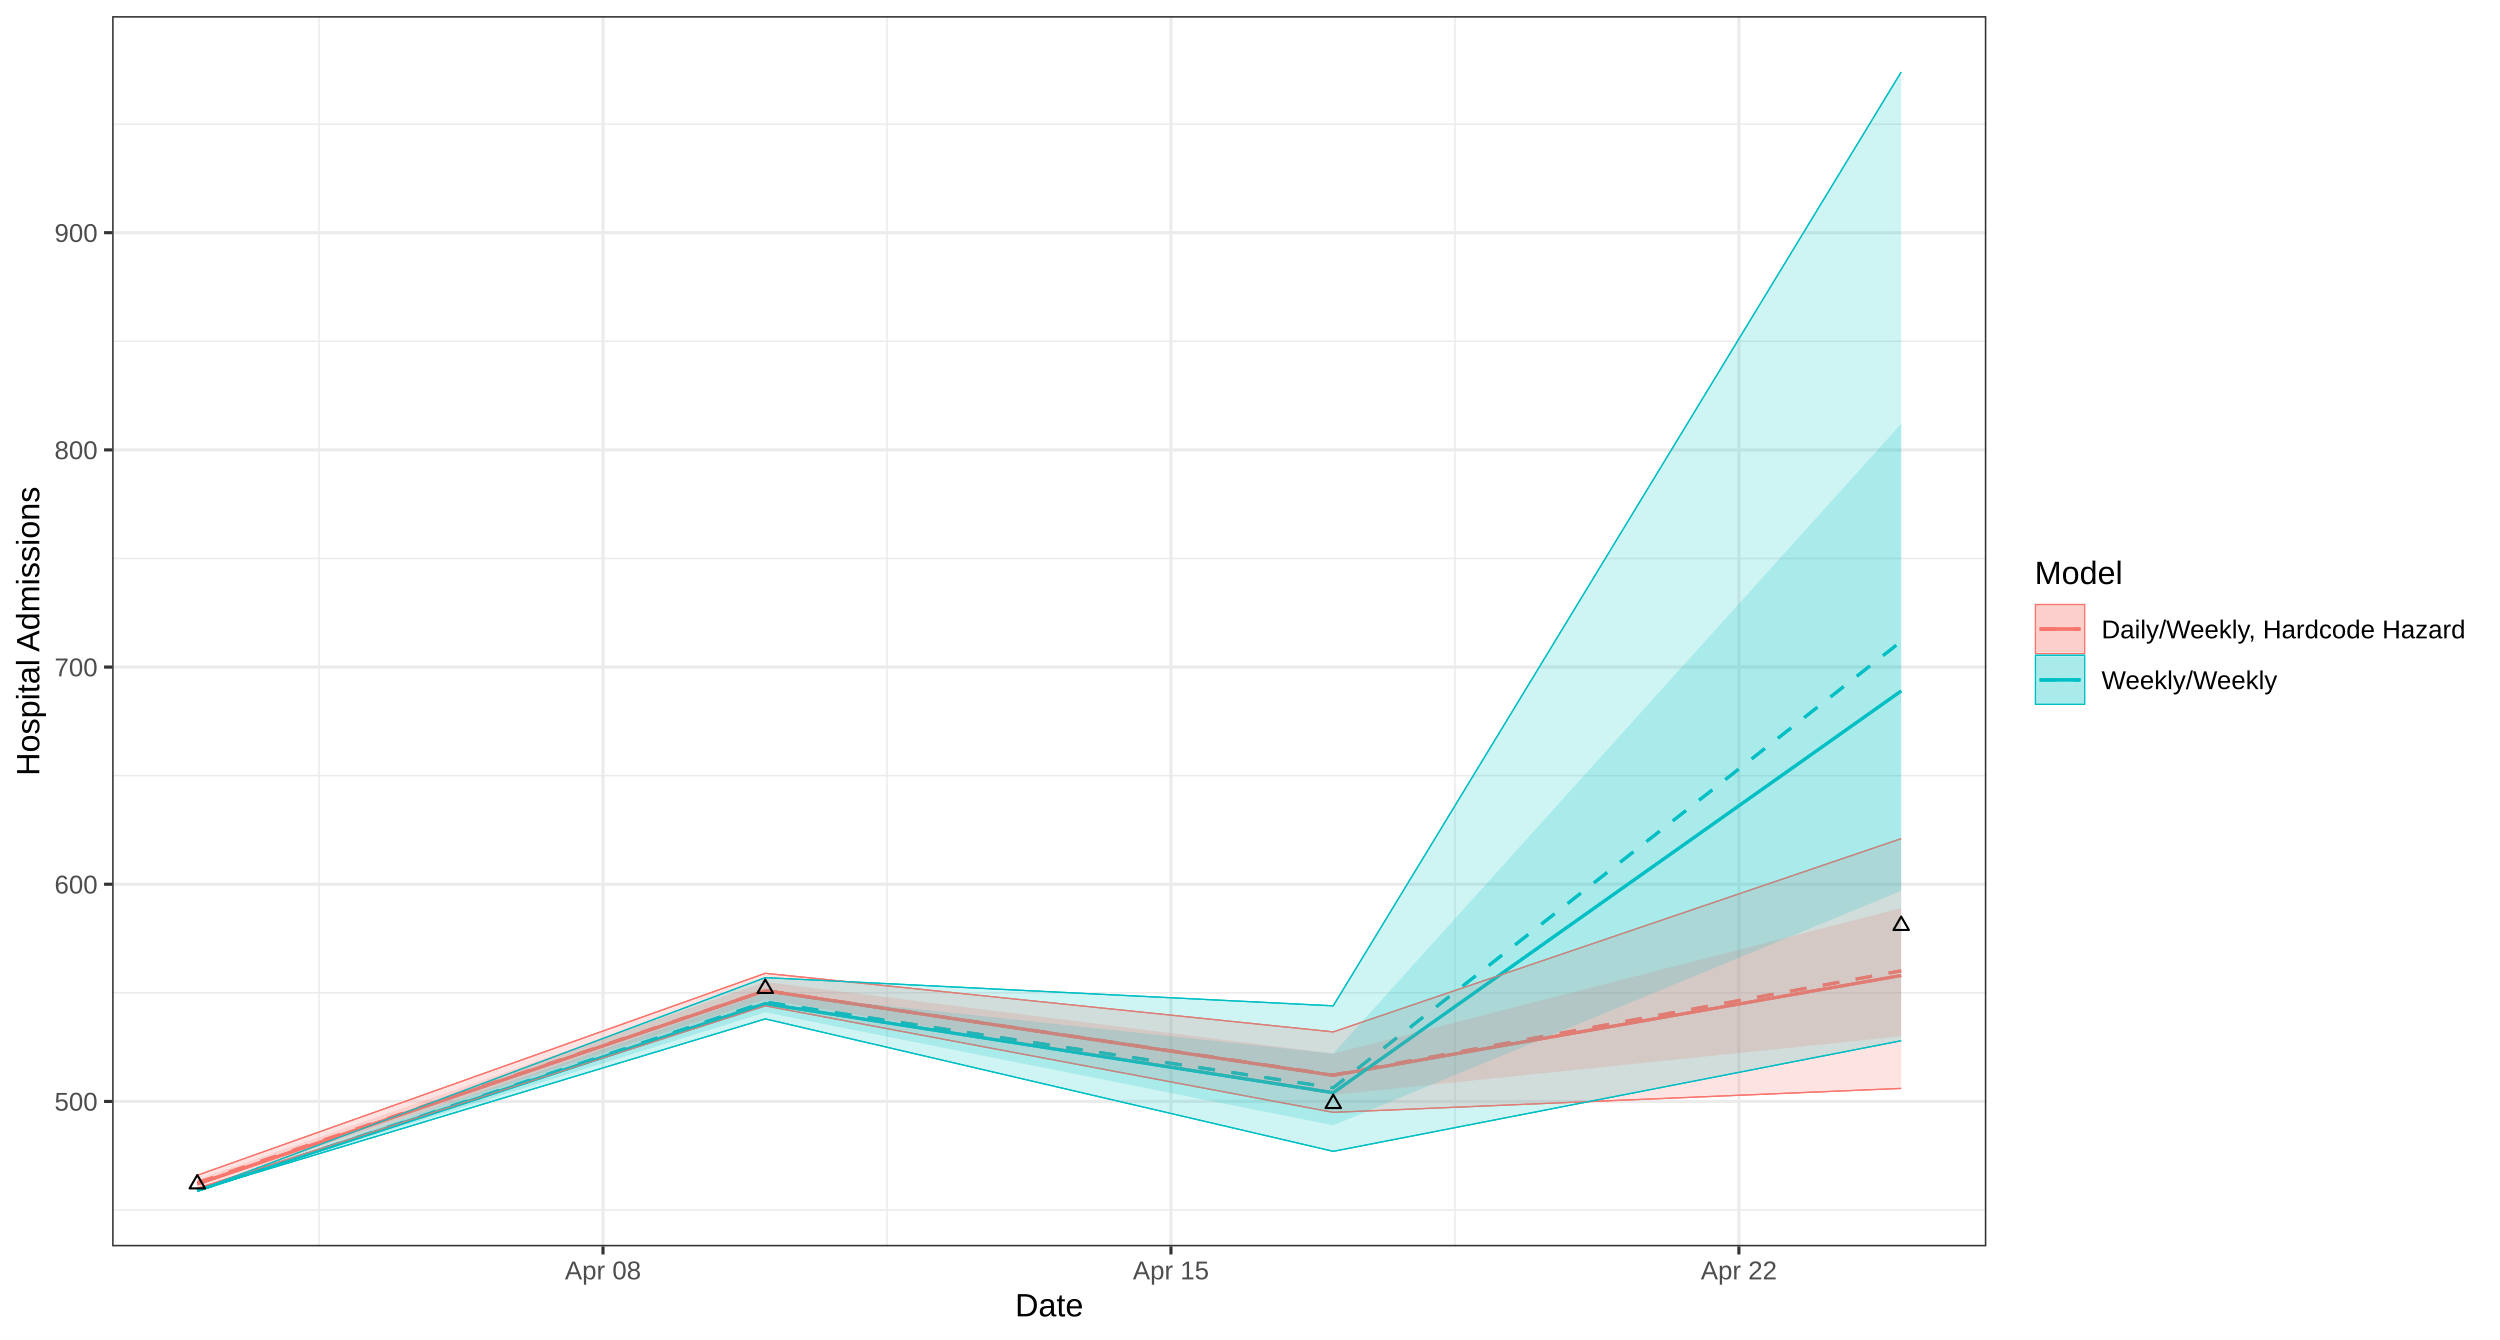
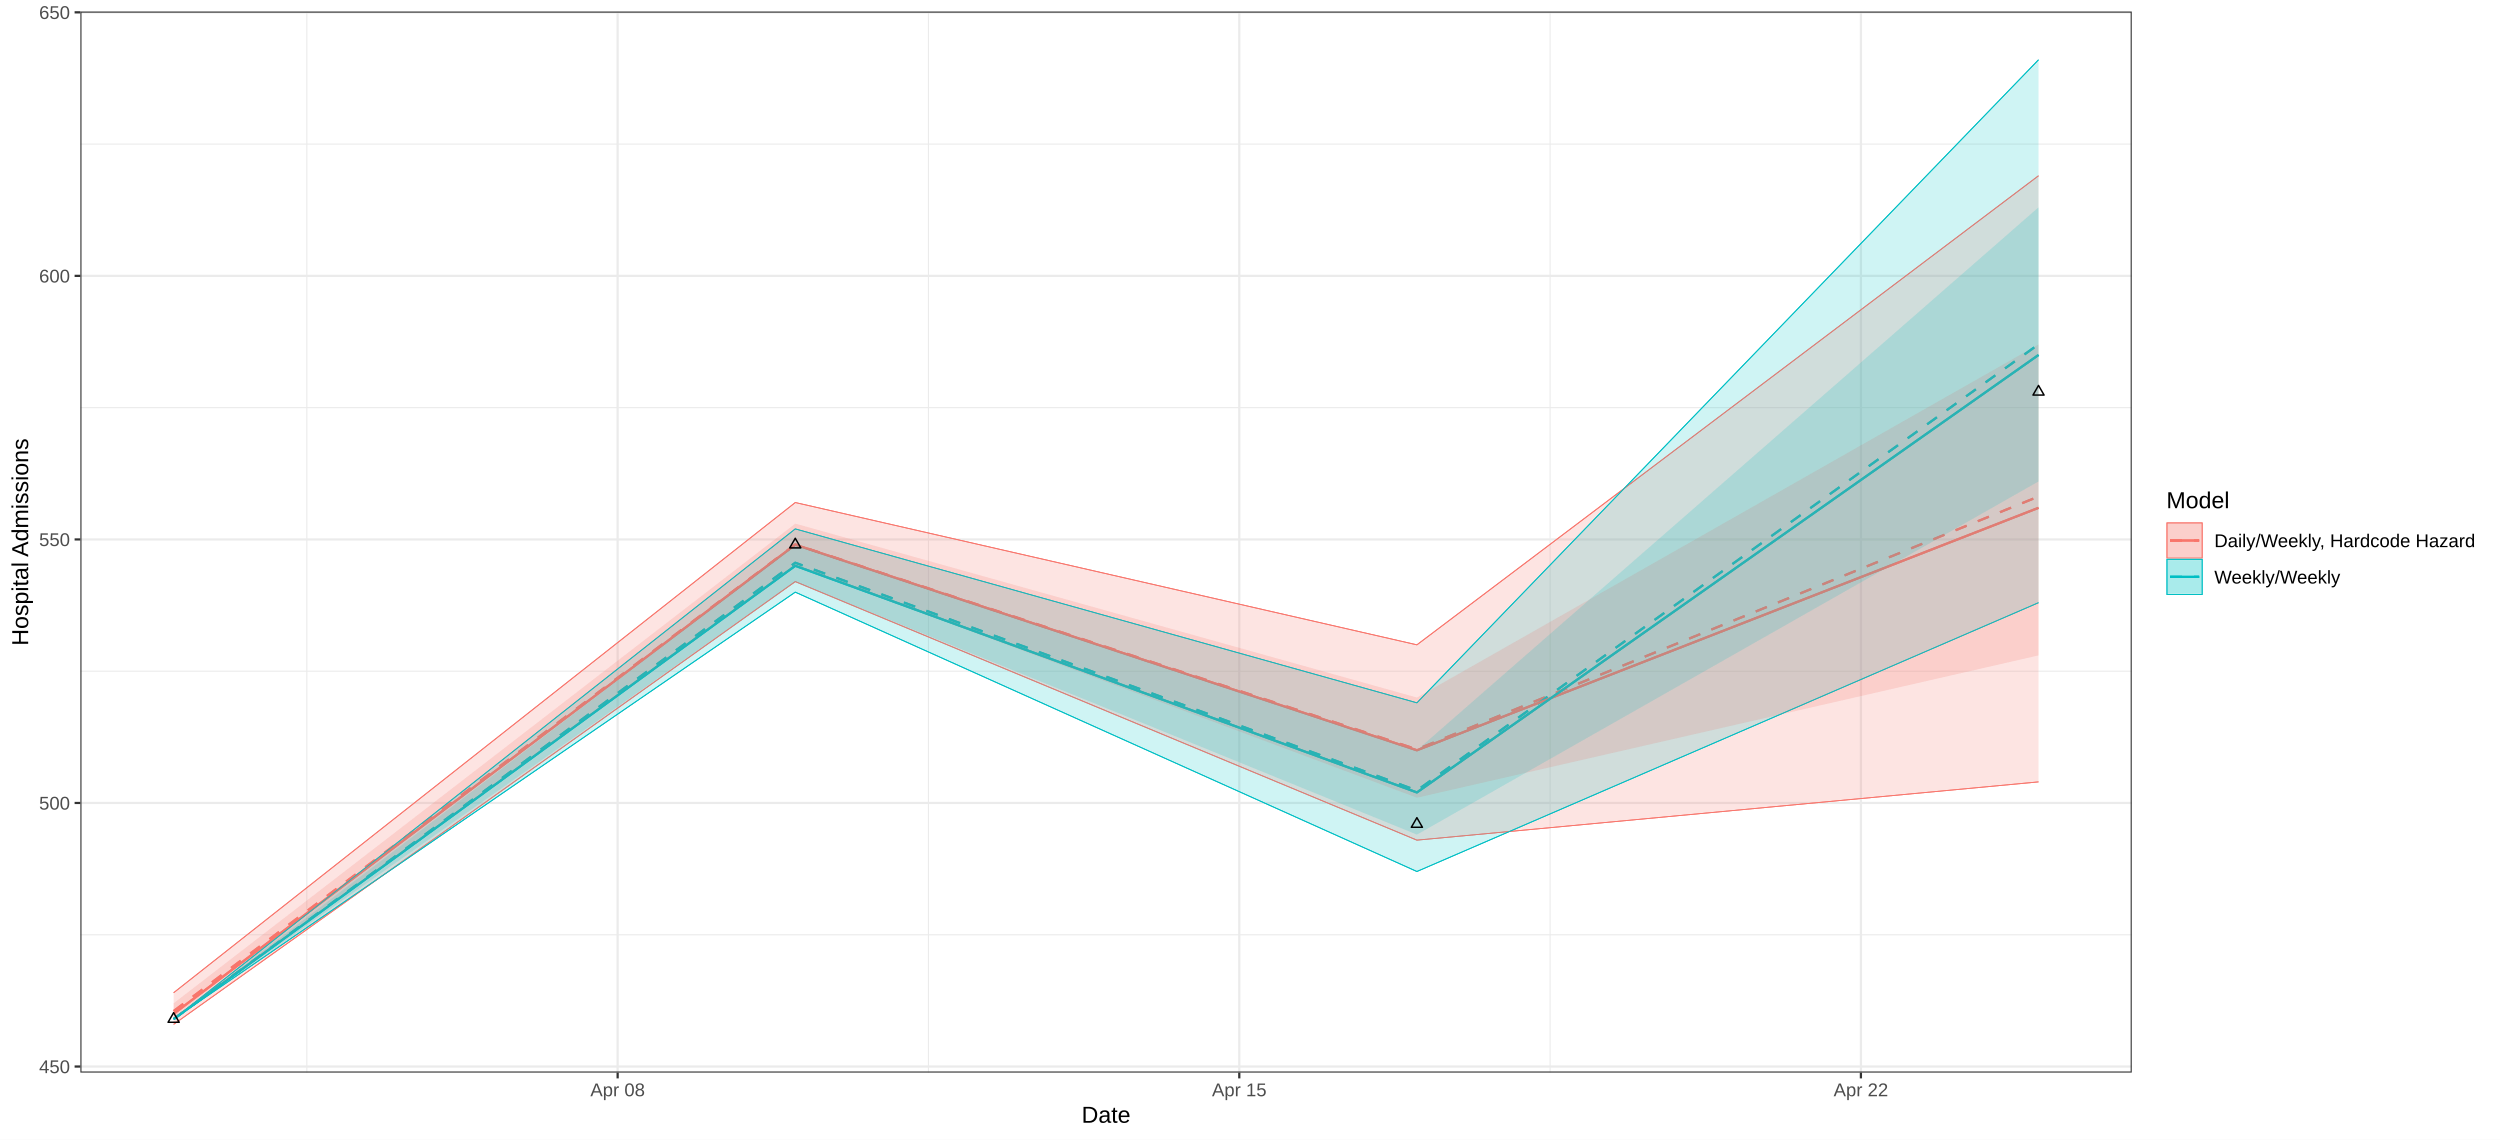
- <svg xmlns="http://www.w3.org/2000/svg" class="httpgd" width="851.00" height="456.00" viewBox="0 0 851.00 456.00">
+ <svg xmlns="http://www.w3.org/2000/svg" class="httpgd" width="1187.00" height="541.00" viewBox="0 0 1187.00 541.00">
  <defs>
    <style type="text/css">
    .httpgd line, .httpgd polyline, .httpgd polygon, .httpgd path, .httpgd rect, .httpgd circle {
      fill: none;
      stroke: #000000;
      stroke-linecap: round;
      stroke-linejoin: round;
      stroke-miterlimit: 10.00;
    }
  </style>
    <clipPath id="c0">
-       <rect x="0.00" y="0.00" width="851.00" height="456.00" />
+       <rect x="0.00" y="0.00" width="1187.00" height="541.00" />
    </clipPath>
    <clipPath id="c1">
-       <rect x="38.16" y="5.48" width="638.00" height="418.79" />
+       <rect x="38.16" y="5.48" width="974.00" height="503.79" />
    </clipPath>
    <clipPath id="c2">
-       <rect x="0.00" y="0.00" width="851.00" height="456.00" />
+       <rect x="0.00" y="0.00" width="1187.00" height="541.00" />
    </clipPath>
  </defs>
  <rect width="100%" height="100%" style="stroke: none;fill: #FFFFFF;" />
  <g clip-path="url(#c0)">
-     <rect x="0.00" y="0.00" width="851.00" height="456.00" style="stroke-width: 1.07;stroke: #FFFFFF;fill: #FFFFFF;" />
+     <rect x="0.00" y="0.00" width="1187.00" height="541.00" style="stroke-width: 1.07;stroke: #FFFFFF;fill: #FFFFFF;" />
  </g>
  <g clip-path="url(#c1)">
-     <rect x="38.16" y="5.48" width="638.00" height="418.79" style="stroke-width: 1.07;stroke: none;fill: #FFFFFF;" />
-     <polyline points="38.16,411.88 676.16,411.88" style="stroke-width: 0.53;stroke: #EBEBEB;stroke-linecap: butt;" />
-     <polyline points="38.16,337.96 676.16,337.96" style="stroke-width: 0.53;stroke: #EBEBEB;stroke-linecap: butt;" />
-     <polyline points="38.16,264.03 676.16,264.03" style="stroke-width: 0.53;stroke: #EBEBEB;stroke-linecap: butt;" />
-     <polyline points="38.16,190.11 676.16,190.11" style="stroke-width: 0.53;stroke: #EBEBEB;stroke-linecap: butt;" />
-     <polyline points="38.16,116.18 676.16,116.18" style="stroke-width: 0.53;stroke: #EBEBEB;stroke-linecap: butt;" />
-     <polyline points="38.16,42.26 676.16,42.26" style="stroke-width: 0.53;stroke: #EBEBEB;stroke-linecap: butt;" />
-     <polyline points="108.59,424.27 108.59,5.48" style="stroke-width: 0.53;stroke: #EBEBEB;stroke-linecap: butt;" />
-     <polyline points="301.92,424.27 301.92,5.48" style="stroke-width: 0.53;stroke: #EBEBEB;stroke-linecap: butt;" />
-     <polyline points="495.26,424.27 495.26,5.48" style="stroke-width: 0.53;stroke: #EBEBEB;stroke-linecap: butt;" />
-     <polyline points="38.16,374.92 676.16,374.92" style="stroke-width: 1.07;stroke: #EBEBEB;stroke-linecap: butt;" />
-     <polyline points="38.16,301.00 676.16,301.00" style="stroke-width: 1.07;stroke: #EBEBEB;stroke-linecap: butt;" />
-     <polyline points="38.16,227.07 676.16,227.07" style="stroke-width: 1.07;stroke: #EBEBEB;stroke-linecap: butt;" />
-     <polyline points="38.16,153.15 676.16,153.15" style="stroke-width: 1.07;stroke: #EBEBEB;stroke-linecap: butt;" />
-     <polyline points="38.16,79.22 676.16,79.22" style="stroke-width: 1.07;stroke: #EBEBEB;stroke-linecap: butt;" />
-     <polyline points="205.26,424.27 205.26,5.48" style="stroke-width: 1.07;stroke: #EBEBEB;stroke-linecap: butt;" />
-     <polyline points="398.59,424.27 398.59,5.48" style="stroke-width: 1.07;stroke: #EBEBEB;stroke-linecap: butt;" />
-     <polyline points="591.92,424.27 591.92,5.48" style="stroke-width: 1.07;stroke: #EBEBEB;stroke-linecap: butt;" />
-     <polyline points="67.16,402.63 260.50,337.19 453.83,365.92 647.16,330.46" style="stroke-width: 1.07;stroke: #F8766D; stroke-dasharray: 5.69, 5.69;stroke-linecap: butt;" />
-     <polyline points="67.16,405.23 260.50,341.11 453.83,370.28 647.16,218.32" style="stroke-width: 1.07;stroke: #00BFC4; stroke-dasharray: 5.69, 5.69;stroke-linecap: butt;" />
-     <polyline points="67.16,403.01 260.50,337.22 453.83,366.05 647.16,332.04" style="stroke-width: 1.07;stroke: #F8766D;stroke-linecap: butt;" />
-     <polyline points="67.16,405.23 260.50,341.65 453.83,371.96 647.16,235.20" style="stroke-width: 1.07;stroke: #00BFC4;stroke-linecap: butt;" />
-     <polygon points="67.16,400.06 260.50,331.31 453.83,351.26 647.16,285.47 647.16,370.49 453.83,378.65 260.50,342.39 67.16,404.49" style="stroke-width: 0.00;stroke: none;stroke-linecap: butt;fill: #F8766D;fill-opacity: 0.10;" />
-     <polyline points="67.16,400.06 260.50,331.31 453.83,351.26 647.16,285.47" style="stroke-width: 0.43;stroke: #F8766D;stroke-linecap: butt;" />
-     <polyline points="647.16,370.49 453.83,378.65 260.50,342.39 67.16,404.49" style="stroke-width: 0.43;stroke: #F8766D;stroke-linecap: butt;" />
-     <polygon points="67.16,405.23 260.50,332.78 453.83,342.39 647.16,24.52 647.16,354.26 453.83,391.92 260.50,346.83 67.16,405.23" style="stroke-width: 0.00;stroke: none;stroke-linecap: butt;fill: #00BFC4;fill-opacity: 0.10;" />
-     <polyline points="67.16,405.23 260.50,332.78 453.83,342.39 647.16,24.52" style="stroke-width: 0.43;stroke: #00BFC4;stroke-linecap: butt;" />
-     <polyline points="647.16,354.26 453.83,391.92 260.50,346.83 67.16,405.23" style="stroke-width: 0.43;stroke: #00BFC4;stroke-linecap: butt;" />
-     <polygon points="67.16,401.53 260.50,334.26 453.83,358.66 647.16,309.13 647.16,352.74 453.83,372.70 260.50,340.18 67.16,403.75" style="stroke-width: 0.00;stroke: none;stroke-linecap: butt;fill: #F8766D;fill-opacity: 0.10;" />
-     <polyline points="67.16,401.53 260.50,334.26 453.83,358.66 647.16,309.13" style="stroke-width: 1.07;stroke: none;stroke-linecap: butt;" />
-     <polyline points="647.16,352.74 453.83,372.70 260.50,340.18 67.16,403.75" style="stroke-width: 1.07;stroke: none;stroke-linecap: butt;" />
-     <polygon points="67.16,405.23 260.50,337.96 453.83,358.66 647.16,144.27 647.16,303.21 453.83,383.05 260.50,344.61 67.16,405.23" style="stroke-width: 0.00;stroke: none;stroke-linecap: butt;fill: #00BFC4;fill-opacity: 0.10;" />
-     <polyline points="67.16,405.23 260.50,337.96 453.83,358.66 647.16,144.27" style="stroke-width: 1.07;stroke: none;stroke-linecap: butt;" />
-     <polyline points="647.16,303.21 453.83,383.05 260.50,344.61 67.16,405.23" style="stroke-width: 1.07;stroke: none;stroke-linecap: butt;" />
-     <polyline points="67.16,402.63 260.50,337.19 453.83,365.92 647.16,330.46" style="stroke-width: 1.07;stroke: #F8766D; stroke-dasharray: 5.69, 5.69;stroke-linecap: butt;" />
-     <polyline points="67.16,405.23 260.50,341.11 453.83,370.28 647.16,218.32" style="stroke-width: 1.07;stroke: #00BFC4; stroke-dasharray: 5.69, 5.69;stroke-linecap: butt;" />
-     <polyline points="67.16,403.01 260.50,337.22 453.83,366.05 647.16,332.04" style="stroke-width: 1.07;stroke: #F8766D;stroke-linecap: butt;" />
-     <polyline points="67.16,405.23 260.50,341.65 453.83,371.96 647.16,235.20" style="stroke-width: 1.07;stroke: #00BFC4;stroke-linecap: butt;" />
-     <polygon points="67.16,400.06 260.50,331.31 453.83,351.26 647.16,285.47 647.16,370.49 453.83,378.65 260.50,342.39 67.16,404.49" style="stroke-width: 0.00;stroke: none;stroke-linecap: butt;fill: #F8766D;fill-opacity: 0.10;" />
-     <polyline points="67.16,400.06 260.50,331.31 453.83,351.26 647.16,285.47" style="stroke-width: 0.43;stroke: #F8766D;stroke-linecap: butt;" />
-     <polyline points="647.16,370.49 453.83,378.65 260.50,342.39 67.16,404.49" style="stroke-width: 0.43;stroke: #F8766D;stroke-linecap: butt;" />
-     <polygon points="67.16,405.23 260.50,332.78 453.83,342.39 647.16,24.52 647.16,354.26 453.83,391.92 260.50,346.83 67.16,405.23" style="stroke-width: 0.00;stroke: none;stroke-linecap: butt;fill: #00BFC4;fill-opacity: 0.10;" />
-     <polyline points="67.16,405.23 260.50,332.78 453.83,342.39 647.16,24.52" style="stroke-width: 0.43;stroke: #00BFC4;stroke-linecap: butt;" />
-     <polyline points="647.16,354.26 453.83,391.92 260.50,346.83 67.16,405.23" style="stroke-width: 0.43;stroke: #00BFC4;stroke-linecap: butt;" />
-     <polygon points="67.16,401.53 260.50,334.26 453.83,358.66 647.16,309.13 647.16,352.74 453.83,372.70 260.50,340.18 67.16,403.75" style="stroke-width: 0.00;stroke: none;stroke-linecap: butt;fill: #F8766D;fill-opacity: 0.10;" />
-     <polyline points="67.16,401.53 260.50,334.26 453.83,358.66 647.16,309.13" style="stroke-width: 1.07;stroke: none;stroke-linecap: butt;" />
-     <polyline points="647.16,352.74 453.83,372.70 260.50,340.18 67.16,403.75" style="stroke-width: 1.07;stroke: none;stroke-linecap: butt;" />
-     <polygon points="67.16,405.23 260.50,337.96 453.83,358.66 647.16,144.27 647.16,303.21 453.83,383.05 260.50,344.61 67.16,405.23" style="stroke-width: 0.00;stroke: none;stroke-linecap: butt;fill: #00BFC4;fill-opacity: 0.10;" />
-     <polyline points="67.16,405.23 260.50,337.96 453.83,358.66 647.16,144.27" style="stroke-width: 1.07;stroke: none;stroke-linecap: butt;" />
-     <polyline points="647.16,303.21 453.83,383.05 260.50,344.61 67.16,405.23" style="stroke-width: 1.07;stroke: none;stroke-linecap: butt;" />
-     <polygon points="67.16,399.97 69.80,404.53 64.53,404.53" style="stroke-width: 0.71;" />
-     <polygon points="260.50,333.44 263.13,338.00 257.86,338.00" style="stroke-width: 0.71;" />
-     <polygon points="453.83,372.62 456.46,377.18 451.20,377.18" style="stroke-width: 0.71;" />
-     <polygon points="647.16,312.00 649.79,316.56 644.53,316.56" style="stroke-width: 0.71;" />
-     <rect x="38.16" y="5.48" width="638.00" height="418.79" style="stroke-width: 1.07;stroke: #333333;" />
+     <rect x="38.16" y="5.48" width="974.00" height="503.79" style="stroke-width: 1.07;stroke: none;fill: #FFFFFF;" />
+     <polyline points="38.16,443.82 1012.16,443.82" style="stroke-width: 0.53;stroke: #EBEBEB;stroke-linecap: butt;" />
+     <polyline points="38.16,318.69 1012.16,318.69" style="stroke-width: 0.53;stroke: #EBEBEB;stroke-linecap: butt;" />
+     <polyline points="38.16,193.55 1012.16,193.55" style="stroke-width: 0.53;stroke: #EBEBEB;stroke-linecap: butt;" />
+     <polyline points="38.16,68.42 1012.16,68.42" style="stroke-width: 0.53;stroke: #EBEBEB;stroke-linecap: butt;" />
+     <polyline points="145.68,509.27 145.68,5.48" style="stroke-width: 0.53;stroke: #EBEBEB;stroke-linecap: butt;" />
+     <polyline points="440.83,509.27 440.83,5.48" style="stroke-width: 0.53;stroke: #EBEBEB;stroke-linecap: butt;" />
+     <polyline points="735.98,509.27 735.98,5.48" style="stroke-width: 0.53;stroke: #EBEBEB;stroke-linecap: butt;" />
+     <polyline points="38.16,506.39 1012.16,506.39" style="stroke-width: 1.07;stroke: #EBEBEB;stroke-linecap: butt;" />
+     <polyline points="38.16,381.25 1012.16,381.25" style="stroke-width: 1.07;stroke: #EBEBEB;stroke-linecap: butt;" />
+     <polyline points="38.16,256.12 1012.16,256.12" style="stroke-width: 1.07;stroke: #EBEBEB;stroke-linecap: butt;" />
+     <polyline points="38.16,130.99 1012.16,130.99" style="stroke-width: 1.07;stroke: #EBEBEB;stroke-linecap: butt;" />
+     <polyline points="38.16,5.85 1012.16,5.85" style="stroke-width: 1.07;stroke: #EBEBEB;stroke-linecap: butt;" />
+     <polyline points="293.26,509.27 293.26,5.48" style="stroke-width: 1.07;stroke: #EBEBEB;stroke-linecap: butt;" />
+     <polyline points="588.41,509.27 588.41,5.48" style="stroke-width: 1.07;stroke: #EBEBEB;stroke-linecap: butt;" />
+     <polyline points="883.56,509.27 883.56,5.48" style="stroke-width: 1.07;stroke: #EBEBEB;stroke-linecap: butt;" />
+     <polyline points="82.44,480.06 377.59,258.52 672.74,355.79 967.89,235.74" style="stroke-width: 1.07;stroke: #F8766D; stroke-dasharray: 5.69, 5.69;stroke-linecap: butt;" />
+     <polyline points="82.44,483.86 377.59,267.19 672.74,375.32 967.89,163.49" style="stroke-width: 1.07;stroke: #00BFC4; stroke-dasharray: 5.69, 5.69;stroke-linecap: butt;" />
+     <polyline points="82.44,481.36 377.59,258.62 672.74,356.23 967.89,241.11" style="stroke-width: 1.07;stroke: #F8766D;stroke-linecap: butt;" />
+     <polyline points="82.44,483.86 377.59,268.63 672.74,376.25 967.89,168.53" style="stroke-width: 1.07;stroke: #00BFC4;stroke-linecap: butt;" />
+     <polygon points="82.44,471.35 377.59,238.60 672.74,306.17 967.89,83.44 967.89,371.24 672.74,398.90 377.59,276.14 82.44,486.37" style="stroke-width: 0.00;stroke: none;stroke-linecap: butt;fill: #F8766D;fill-opacity: 0.10;" />
+     <polyline points="82.44,471.35 377.59,238.60 672.74,306.17 967.89,83.44" style="stroke-width: 0.43;stroke: #F8766D;stroke-linecap: butt;" />
+     <polyline points="967.89,371.24 672.74,398.90 377.59,276.14 82.44,486.37" style="stroke-width: 0.43;stroke: #F8766D;stroke-linecap: butt;" />
+     <polygon points="82.44,483.86 377.59,251.12 672.74,333.70 967.89,28.38 967.89,286.15 672.74,413.79 377.59,281.15 82.44,483.86" style="stroke-width: 0.00;stroke: none;stroke-linecap: butt;fill: #00BFC4;fill-opacity: 0.10;" />
+     <polyline points="82.44,483.86 377.59,251.12 672.74,333.70 967.89,28.38" style="stroke-width: 0.43;stroke: #00BFC4;stroke-linecap: butt;" />
+     <polyline points="967.89,286.15 672.74,413.79 377.59,281.15 82.44,483.86" style="stroke-width: 0.43;stroke: #00BFC4;stroke-linecap: butt;" />
+     <polygon points="82.44,476.36 377.59,248.61 672.74,331.20 967.89,163.52 967.89,311.18 672.74,378.75 377.59,268.63 82.44,483.86" style="stroke-width: 0.00;stroke: none;stroke-linecap: butt;fill: #F8766D;fill-opacity: 0.10;" />
+     <polyline points="82.44,476.36 377.59,248.61 672.74,331.20 967.89,163.52" style="stroke-width: 1.07;stroke: none;stroke-linecap: butt;" />
+     <polyline points="967.89,311.18 672.74,378.75 377.59,268.63 82.44,483.86" style="stroke-width: 1.07;stroke: none;stroke-linecap: butt;" />
+     <polygon points="82.44,483.86 377.59,258.62 672.74,356.23 967.89,98.45 967.89,228.59 672.74,396.27 377.59,276.14 82.44,483.86" style="stroke-width: 0.00;stroke: none;stroke-linecap: butt;fill: #00BFC4;fill-opacity: 0.10;" />
+     <polyline points="82.44,483.86 377.59,258.62 672.74,356.23 967.89,98.45" style="stroke-width: 1.07;stroke: none;stroke-linecap: butt;" />
+     <polyline points="967.89,228.59 672.74,396.27 377.59,276.14 82.44,483.86" style="stroke-width: 1.07;stroke: none;stroke-linecap: butt;" />
+     <polyline points="82.44,480.06 377.59,258.52 672.74,355.79 967.89,235.74" style="stroke-width: 1.07;stroke: #F8766D; stroke-dasharray: 5.69, 5.69;stroke-linecap: butt;" />
+     <polyline points="82.44,483.86 377.59,267.19 672.74,375.32 967.89,163.49" style="stroke-width: 1.07;stroke: #00BFC4; stroke-dasharray: 5.69, 5.69;stroke-linecap: butt;" />
+     <polyline points="82.44,481.36 377.59,258.62 672.74,356.23 967.89,241.11" style="stroke-width: 1.07;stroke: #F8766D;stroke-linecap: butt;" />
+     <polyline points="82.44,483.86 377.59,268.63 672.74,376.25 967.89,168.53" style="stroke-width: 1.07;stroke: #00BFC4;stroke-linecap: butt;" />
+     <polygon points="82.44,471.35 377.59,238.60 672.74,306.17 967.89,83.44 967.89,371.24 672.74,398.90 377.59,276.14 82.44,486.37" style="stroke-width: 0.00;stroke: none;stroke-linecap: butt;fill: #F8766D;fill-opacity: 0.10;" />
+     <polyline points="82.44,471.35 377.59,238.60 672.74,306.17 967.89,83.44" style="stroke-width: 0.43;stroke: #F8766D;stroke-linecap: butt;" />
+     <polyline points="967.89,371.24 672.74,398.90 377.59,276.14 82.44,486.37" style="stroke-width: 0.43;stroke: #F8766D;stroke-linecap: butt;" />
+     <polygon points="82.44,483.86 377.59,251.12 672.74,333.70 967.89,28.38 967.89,286.15 672.74,413.79 377.59,281.15 82.44,483.86" style="stroke-width: 0.00;stroke: none;stroke-linecap: butt;fill: #00BFC4;fill-opacity: 0.10;" />
+     <polyline points="82.44,483.86 377.59,251.12 672.74,333.70 967.89,28.38" style="stroke-width: 0.43;stroke: #00BFC4;stroke-linecap: butt;" />
+     <polyline points="967.89,286.15 672.74,413.79 377.59,281.15 82.44,483.86" style="stroke-width: 0.43;stroke: #00BFC4;stroke-linecap: butt;" />
+     <polygon points="82.44,476.36 377.59,248.61 672.74,331.20 967.89,163.52 967.89,311.18 672.74,378.75 377.59,268.63 82.44,483.86" style="stroke-width: 0.00;stroke: none;stroke-linecap: butt;fill: #F8766D;fill-opacity: 0.10;" />
+     <polyline points="82.44,476.36 377.59,248.61 672.74,331.20 967.89,163.52" style="stroke-width: 1.07;stroke: none;stroke-linecap: butt;" />
+     <polyline points="967.89,311.18 672.74,378.75 377.59,268.63 82.44,483.86" style="stroke-width: 1.07;stroke: none;stroke-linecap: butt;" />
+     <polygon points="82.44,483.86 377.59,258.62 672.74,356.23 967.89,98.45 967.89,228.59 672.74,396.27 377.59,276.14 82.44,483.86" style="stroke-width: 0.00;stroke: none;stroke-linecap: butt;fill: #00BFC4;fill-opacity: 0.10;" />
+     <polyline points="82.44,483.86 377.59,258.62 672.74,356.23 967.89,98.45" style="stroke-width: 1.07;stroke: none;stroke-linecap: butt;" />
+     <polyline points="967.89,228.59 672.74,396.27 377.59,276.14 82.44,483.86" style="stroke-width: 1.07;stroke: none;stroke-linecap: butt;" />
+     <polygon points="82.44,480.82 85.07,485.38 79.80,485.38" style="stroke-width: 0.71;" />
+     <polygon points="377.59,255.58 380.22,260.14 374.95,260.14" style="stroke-width: 0.71;" />
+     <polygon points="672.74,388.23 675.37,392.79 670.10,392.79" style="stroke-width: 0.71;" />
+     <polygon points="967.89,183.01 970.52,187.57 965.26,187.57" style="stroke-width: 0.71;" />
+     <rect x="38.16" y="5.48" width="974.00" height="503.79" style="stroke-width: 1.07;stroke: #333333;" />
  </g>
  <g clip-path="url(#c2)">
    <g>
-       <text x="33.23" y="378.07" text-anchor="end" style="font-family: Arial;font-size: 8.80px;fill: #4D4D4D;" textLength="14.69px" lengthAdjust="spacingAndGlyphs">500</text>
+       <text x="33.23" y="509.54" text-anchor="end" style="font-family: Arial;font-size: 8.80px;fill: #4D4D4D;" textLength="14.69px" lengthAdjust="spacingAndGlyphs">450</text>
    </g>
    <g>
-       <text x="33.23" y="304.15" text-anchor="end" style="font-family: Arial;font-size: 8.80px;fill: #4D4D4D;" textLength="14.69px" lengthAdjust="spacingAndGlyphs">600</text>
+       <text x="33.23" y="384.41" text-anchor="end" style="font-family: Arial;font-size: 8.80px;fill: #4D4D4D;" textLength="14.69px" lengthAdjust="spacingAndGlyphs">500</text>
    </g>
    <g>
-       <text x="33.23" y="230.22" text-anchor="end" style="font-family: Arial;font-size: 8.80px;fill: #4D4D4D;" textLength="14.69px" lengthAdjust="spacingAndGlyphs">700</text>
+       <text x="33.23" y="259.28" text-anchor="end" style="font-family: Arial;font-size: 8.80px;fill: #4D4D4D;" textLength="14.69px" lengthAdjust="spacingAndGlyphs">550</text>
    </g>
    <g>
-       <text x="33.23" y="156.30" text-anchor="end" style="font-family: Arial;font-size: 8.80px;fill: #4D4D4D;" textLength="14.69px" lengthAdjust="spacingAndGlyphs">800</text>
+       <text x="33.23" y="134.14" text-anchor="end" style="font-family: Arial;font-size: 8.80px;fill: #4D4D4D;" textLength="14.69px" lengthAdjust="spacingAndGlyphs">600</text>
    </g>
    <g>
-       <text x="33.23" y="82.37" text-anchor="end" style="font-family: Arial;font-size: 8.80px;fill: #4D4D4D;" textLength="14.69px" lengthAdjust="spacingAndGlyphs">900</text>
+       <text x="33.23" y="9.01" text-anchor="end" style="font-family: Arial;font-size: 8.80px;fill: #4D4D4D;" textLength="14.69px" lengthAdjust="spacingAndGlyphs">650</text>
    </g>
-     <polyline points="35.42,374.92 38.16,374.92" style="stroke-width: 1.07;stroke: #333333;stroke-linecap: butt;" />
-     <polyline points="35.42,301.00 38.16,301.00" style="stroke-width: 1.07;stroke: #333333;stroke-linecap: butt;" />
-     <polyline points="35.42,227.07 38.16,227.07" style="stroke-width: 1.07;stroke: #333333;stroke-linecap: butt;" />
-     <polyline points="35.42,153.15 38.16,153.15" style="stroke-width: 1.07;stroke: #333333;stroke-linecap: butt;" />
-     <polyline points="35.42,79.22 38.16,79.22" style="stroke-width: 1.07;stroke: #333333;stroke-linecap: butt;" />
-     <polyline points="205.26,427.01 205.26,424.27" style="stroke-width: 1.07;stroke: #333333;stroke-linecap: butt;" />
-     <polyline points="398.59,427.01 398.59,424.27" style="stroke-width: 1.07;stroke: #333333;stroke-linecap: butt;" />
-     <polyline points="591.92,427.01 591.92,424.27" style="stroke-width: 1.07;stroke: #333333;stroke-linecap: butt;" />
+     <polyline points="35.42,506.39 38.16,506.39" style="stroke-width: 1.07;stroke: #333333;stroke-linecap: butt;" />
+     <polyline points="35.42,381.25 38.16,381.25" style="stroke-width: 1.07;stroke: #333333;stroke-linecap: butt;" />
+     <polyline points="35.42,256.12 38.16,256.12" style="stroke-width: 1.07;stroke: #333333;stroke-linecap: butt;" />
+     <polyline points="35.42,130.99 38.16,130.99" style="stroke-width: 1.07;stroke: #333333;stroke-linecap: butt;" />
+     <polyline points="35.42,5.85 38.16,5.85" style="stroke-width: 1.07;stroke: #333333;stroke-linecap: butt;" />
+     <polyline points="293.26,512.01 293.26,509.27" style="stroke-width: 1.07;stroke: #333333;stroke-linecap: butt;" />
+     <polyline points="588.41,512.01 588.41,509.27" style="stroke-width: 1.07;stroke: #333333;stroke-linecap: butt;" />
+     <polyline points="883.56,512.01 883.56,509.27" style="stroke-width: 1.07;stroke: #333333;stroke-linecap: butt;" />
    <g>
-       <text x="205.26" y="435.50" text-anchor="middle" style="font-family: Arial;font-size: 8.80px;fill: #4D4D4D;" textLength="25.93px" lengthAdjust="spacingAndGlyphs">Apr 08</text>
+       <text x="293.26" y="520.50" text-anchor="middle" style="font-family: Arial;font-size: 8.80px;fill: #4D4D4D;" textLength="25.93px" lengthAdjust="spacingAndGlyphs">Apr 08</text>
    </g>
    <g>
-       <text x="398.59" y="435.50" text-anchor="middle" style="font-family: Arial;font-size: 8.80px;fill: #4D4D4D;" textLength="25.93px" lengthAdjust="spacingAndGlyphs">Apr 15</text>
+       <text x="588.41" y="520.50" text-anchor="middle" style="font-family: Arial;font-size: 8.80px;fill: #4D4D4D;" textLength="25.93px" lengthAdjust="spacingAndGlyphs">Apr 15</text>
    </g>
    <g>
-       <text x="591.92" y="435.50" text-anchor="middle" style="font-family: Arial;font-size: 8.80px;fill: #4D4D4D;" textLength="25.93px" lengthAdjust="spacingAndGlyphs">Apr 22</text>
+       <text x="883.56" y="520.50" text-anchor="middle" style="font-family: Arial;font-size: 8.80px;fill: #4D4D4D;" textLength="25.93px" lengthAdjust="spacingAndGlyphs">Apr 22</text>
    </g>
    <g>
-       <text x="357.16" y="448.09" text-anchor="middle" style="font-family: Arial;font-size: 11.00px;" textLength="23.23px" lengthAdjust="spacingAndGlyphs">Date</text>
+       <text x="525.16" y="533.09" text-anchor="middle" style="font-family: Arial;font-size: 11.00px;" textLength="23.23px" lengthAdjust="spacingAndGlyphs">Date</text>
    </g>
    <g>
-       <text transform="translate(13.37,214.87) rotate(-90.00)" text-anchor="middle" style="font-family: Arial;font-size: 11.00px;" textLength="99.04px" lengthAdjust="spacingAndGlyphs">Hospital Admissions</text>
+       <text transform="translate(13.37,257.37) rotate(-90.00)" text-anchor="middle" style="font-family: Arial;font-size: 11.00px;" textLength="99.04px" lengthAdjust="spacingAndGlyphs">Hospital Admissions</text>
    </g>
-     <rect x="687.12" y="184.21" width="158.40" height="61.32" style="stroke-width: 1.07;stroke: none;fill: #FFFFFF;" />
+     <rect x="1023.12" y="226.71" width="158.40" height="61.32" style="stroke-width: 1.07;stroke: none;fill: #FFFFFF;" />
    <g>
-       <text x="692.60" y="198.80" style="font-family: Arial;font-size: 11.00px;" textLength="29.97px" lengthAdjust="spacingAndGlyphs">Model</text>
+       <text x="1028.60" y="241.30" style="font-family: Arial;font-size: 11.00px;" textLength="29.97px" lengthAdjust="spacingAndGlyphs">Model</text>
    </g>
-     <rect x="692.60" y="205.49" width="17.28" height="17.28" style="stroke-width: 1.07;stroke: none;fill: #FFFFFF;" />
-     <line x1="694.33" y1="214.13" x2="708.15" y2="214.13" style="stroke-width: 1.07;stroke: #F8766D; stroke-dasharray: 5.69, 5.69;stroke-linecap: butt;" />
-     <line x1="694.33" y1="214.13" x2="708.15" y2="214.13" style="stroke-width: 1.07;stroke: #F8766D;stroke-linecap: butt;" />
-     <rect x="692.88" y="205.78" width="16.71" height="16.71" style="stroke-width: 0.43;stroke: #F8766D;stroke-linecap: butt;stroke-linejoin: miter;fill: #F8766D;fill-opacity: 0.10;" />
-     <rect x="693.31" y="206.20" width="15.86" height="15.86" style="stroke-width: 1.07;stroke: none;stroke-linecap: butt;stroke-linejoin: miter;fill: #F8766D;fill-opacity: 0.10;" />
-     <line x1="694.33" y1="214.13" x2="708.15" y2="214.13" style="stroke-width: 1.07;stroke: #F8766D; stroke-dasharray: 5.69, 5.69;stroke-linecap: butt;" />
-     <line x1="694.33" y1="214.13" x2="708.15" y2="214.13" style="stroke-width: 1.07;stroke: #F8766D;stroke-linecap: butt;" />
-     <rect x="692.88" y="205.78" width="16.71" height="16.71" style="stroke-width: 0.43;stroke: #F8766D;stroke-linecap: butt;stroke-linejoin: miter;fill: #F8766D;fill-opacity: 0.10;" />
-     <rect x="693.31" y="206.20" width="15.86" height="15.86" style="stroke-width: 1.07;stroke: none;stroke-linecap: butt;stroke-linejoin: miter;fill: #F8766D;fill-opacity: 0.10;" />
-     <rect x="692.60" y="222.77" width="17.28" height="17.28" style="stroke-width: 1.07;stroke: none;fill: #FFFFFF;" />
-     <line x1="694.33" y1="231.41" x2="708.15" y2="231.41" style="stroke-width: 1.07;stroke: #00BFC4; stroke-dasharray: 5.69, 5.69;stroke-linecap: butt;" />
-     <line x1="694.33" y1="231.41" x2="708.15" y2="231.41" style="stroke-width: 1.07;stroke: #00BFC4;stroke-linecap: butt;" />
-     <rect x="692.88" y="223.06" width="16.71" height="16.71" style="stroke-width: 0.43;stroke: #00BFC4;stroke-linecap: butt;stroke-linejoin: miter;fill: #00BFC4;fill-opacity: 0.10;" />
-     <rect x="693.31" y="223.48" width="15.86" height="15.86" style="stroke-width: 1.07;stroke: none;stroke-linecap: butt;stroke-linejoin: miter;fill: #00BFC4;fill-opacity: 0.10;" />
-     <line x1="694.33" y1="231.41" x2="708.15" y2="231.41" style="stroke-width: 1.07;stroke: #00BFC4; stroke-dasharray: 5.69, 5.69;stroke-linecap: butt;" />
-     <line x1="694.33" y1="231.41" x2="708.15" y2="231.41" style="stroke-width: 1.07;stroke: #00BFC4;stroke-linecap: butt;" />
-     <rect x="692.88" y="223.06" width="16.71" height="16.71" style="stroke-width: 0.43;stroke: #00BFC4;stroke-linecap: butt;stroke-linejoin: miter;fill: #00BFC4;fill-opacity: 0.10;" />
-     <rect x="693.31" y="223.48" width="15.86" height="15.86" style="stroke-width: 1.07;stroke: none;stroke-linecap: butt;stroke-linejoin: miter;fill: #00BFC4;fill-opacity: 0.10;" />
+     <rect x="1028.60" y="247.99" width="17.28" height="17.28" style="stroke-width: 1.07;stroke: none;fill: #FFFFFF;" />
+     <line x1="1030.33" y1="256.63" x2="1044.15" y2="256.63" style="stroke-width: 1.07;stroke: #F8766D; stroke-dasharray: 5.69, 5.69;stroke-linecap: butt;" />
+     <line x1="1030.33" y1="256.63" x2="1044.15" y2="256.63" style="stroke-width: 1.07;stroke: #F8766D;stroke-linecap: butt;" />
+     <rect x="1028.88" y="248.28" width="16.71" height="16.71" style="stroke-width: 0.43;stroke: #F8766D;stroke-linecap: butt;stroke-linejoin: miter;fill: #F8766D;fill-opacity: 0.10;" />
+     <rect x="1029.31" y="248.70" width="15.86" height="15.86" style="stroke-width: 1.07;stroke: none;stroke-linecap: butt;stroke-linejoin: miter;fill: #F8766D;fill-opacity: 0.10;" />
+     <line x1="1030.33" y1="256.63" x2="1044.15" y2="256.63" style="stroke-width: 1.07;stroke: #F8766D; stroke-dasharray: 5.69, 5.69;stroke-linecap: butt;" />
+     <line x1="1030.33" y1="256.63" x2="1044.15" y2="256.63" style="stroke-width: 1.07;stroke: #F8766D;stroke-linecap: butt;" />
+     <rect x="1028.88" y="248.28" width="16.71" height="16.71" style="stroke-width: 0.43;stroke: #F8766D;stroke-linecap: butt;stroke-linejoin: miter;fill: #F8766D;fill-opacity: 0.10;" />
+     <rect x="1029.31" y="248.70" width="15.86" height="15.86" style="stroke-width: 1.07;stroke: none;stroke-linecap: butt;stroke-linejoin: miter;fill: #F8766D;fill-opacity: 0.10;" />
+     <rect x="1028.60" y="265.27" width="17.28" height="17.28" style="stroke-width: 1.07;stroke: none;fill: #FFFFFF;" />
+     <line x1="1030.33" y1="273.91" x2="1044.15" y2="273.91" style="stroke-width: 1.07;stroke: #00BFC4; stroke-dasharray: 5.69, 5.69;stroke-linecap: butt;" />
+     <line x1="1030.33" y1="273.91" x2="1044.15" y2="273.91" style="stroke-width: 1.07;stroke: #00BFC4;stroke-linecap: butt;" />
+     <rect x="1028.88" y="265.56" width="16.71" height="16.71" style="stroke-width: 0.43;stroke: #00BFC4;stroke-linecap: butt;stroke-linejoin: miter;fill: #00BFC4;fill-opacity: 0.10;" />
+     <rect x="1029.31" y="265.98" width="15.86" height="15.86" style="stroke-width: 1.07;stroke: none;stroke-linecap: butt;stroke-linejoin: miter;fill: #00BFC4;fill-opacity: 0.10;" />
+     <line x1="1030.33" y1="273.91" x2="1044.15" y2="273.91" style="stroke-width: 1.07;stroke: #00BFC4; stroke-dasharray: 5.69, 5.69;stroke-linecap: butt;" />
+     <line x1="1030.33" y1="273.91" x2="1044.15" y2="273.91" style="stroke-width: 1.07;stroke: #00BFC4;stroke-linecap: butt;" />
+     <rect x="1028.88" y="265.56" width="16.71" height="16.71" style="stroke-width: 0.43;stroke: #00BFC4;stroke-linecap: butt;stroke-linejoin: miter;fill: #00BFC4;fill-opacity: 0.10;" />
+     <rect x="1029.31" y="265.98" width="15.86" height="15.86" style="stroke-width: 1.07;stroke: none;stroke-linecap: butt;stroke-linejoin: miter;fill: #00BFC4;fill-opacity: 0.10;" />
    <g>
-       <text x="715.36" y="217.29" style="font-family: Arial;font-size: 8.80px;" textLength="124.68px" lengthAdjust="spacingAndGlyphs">Daily/Weekly, Hardcode Hazard</text>
+       <text x="1051.36" y="259.79" style="font-family: Arial;font-size: 8.80px;" textLength="124.68px" lengthAdjust="spacingAndGlyphs">Daily/Weekly, Hardcode Hazard</text>
    </g>
    <g>
-       <text x="715.36" y="234.57" style="font-family: Arial;font-size: 8.80px;" textLength="60.13px" lengthAdjust="spacingAndGlyphs">Weekly/Weekly</text>
+       <text x="1051.36" y="277.07" style="font-family: Arial;font-size: 8.80px;" textLength="60.13px" lengthAdjust="spacingAndGlyphs">Weekly/Weekly</text>
    </g>
  </g>
</svg>
